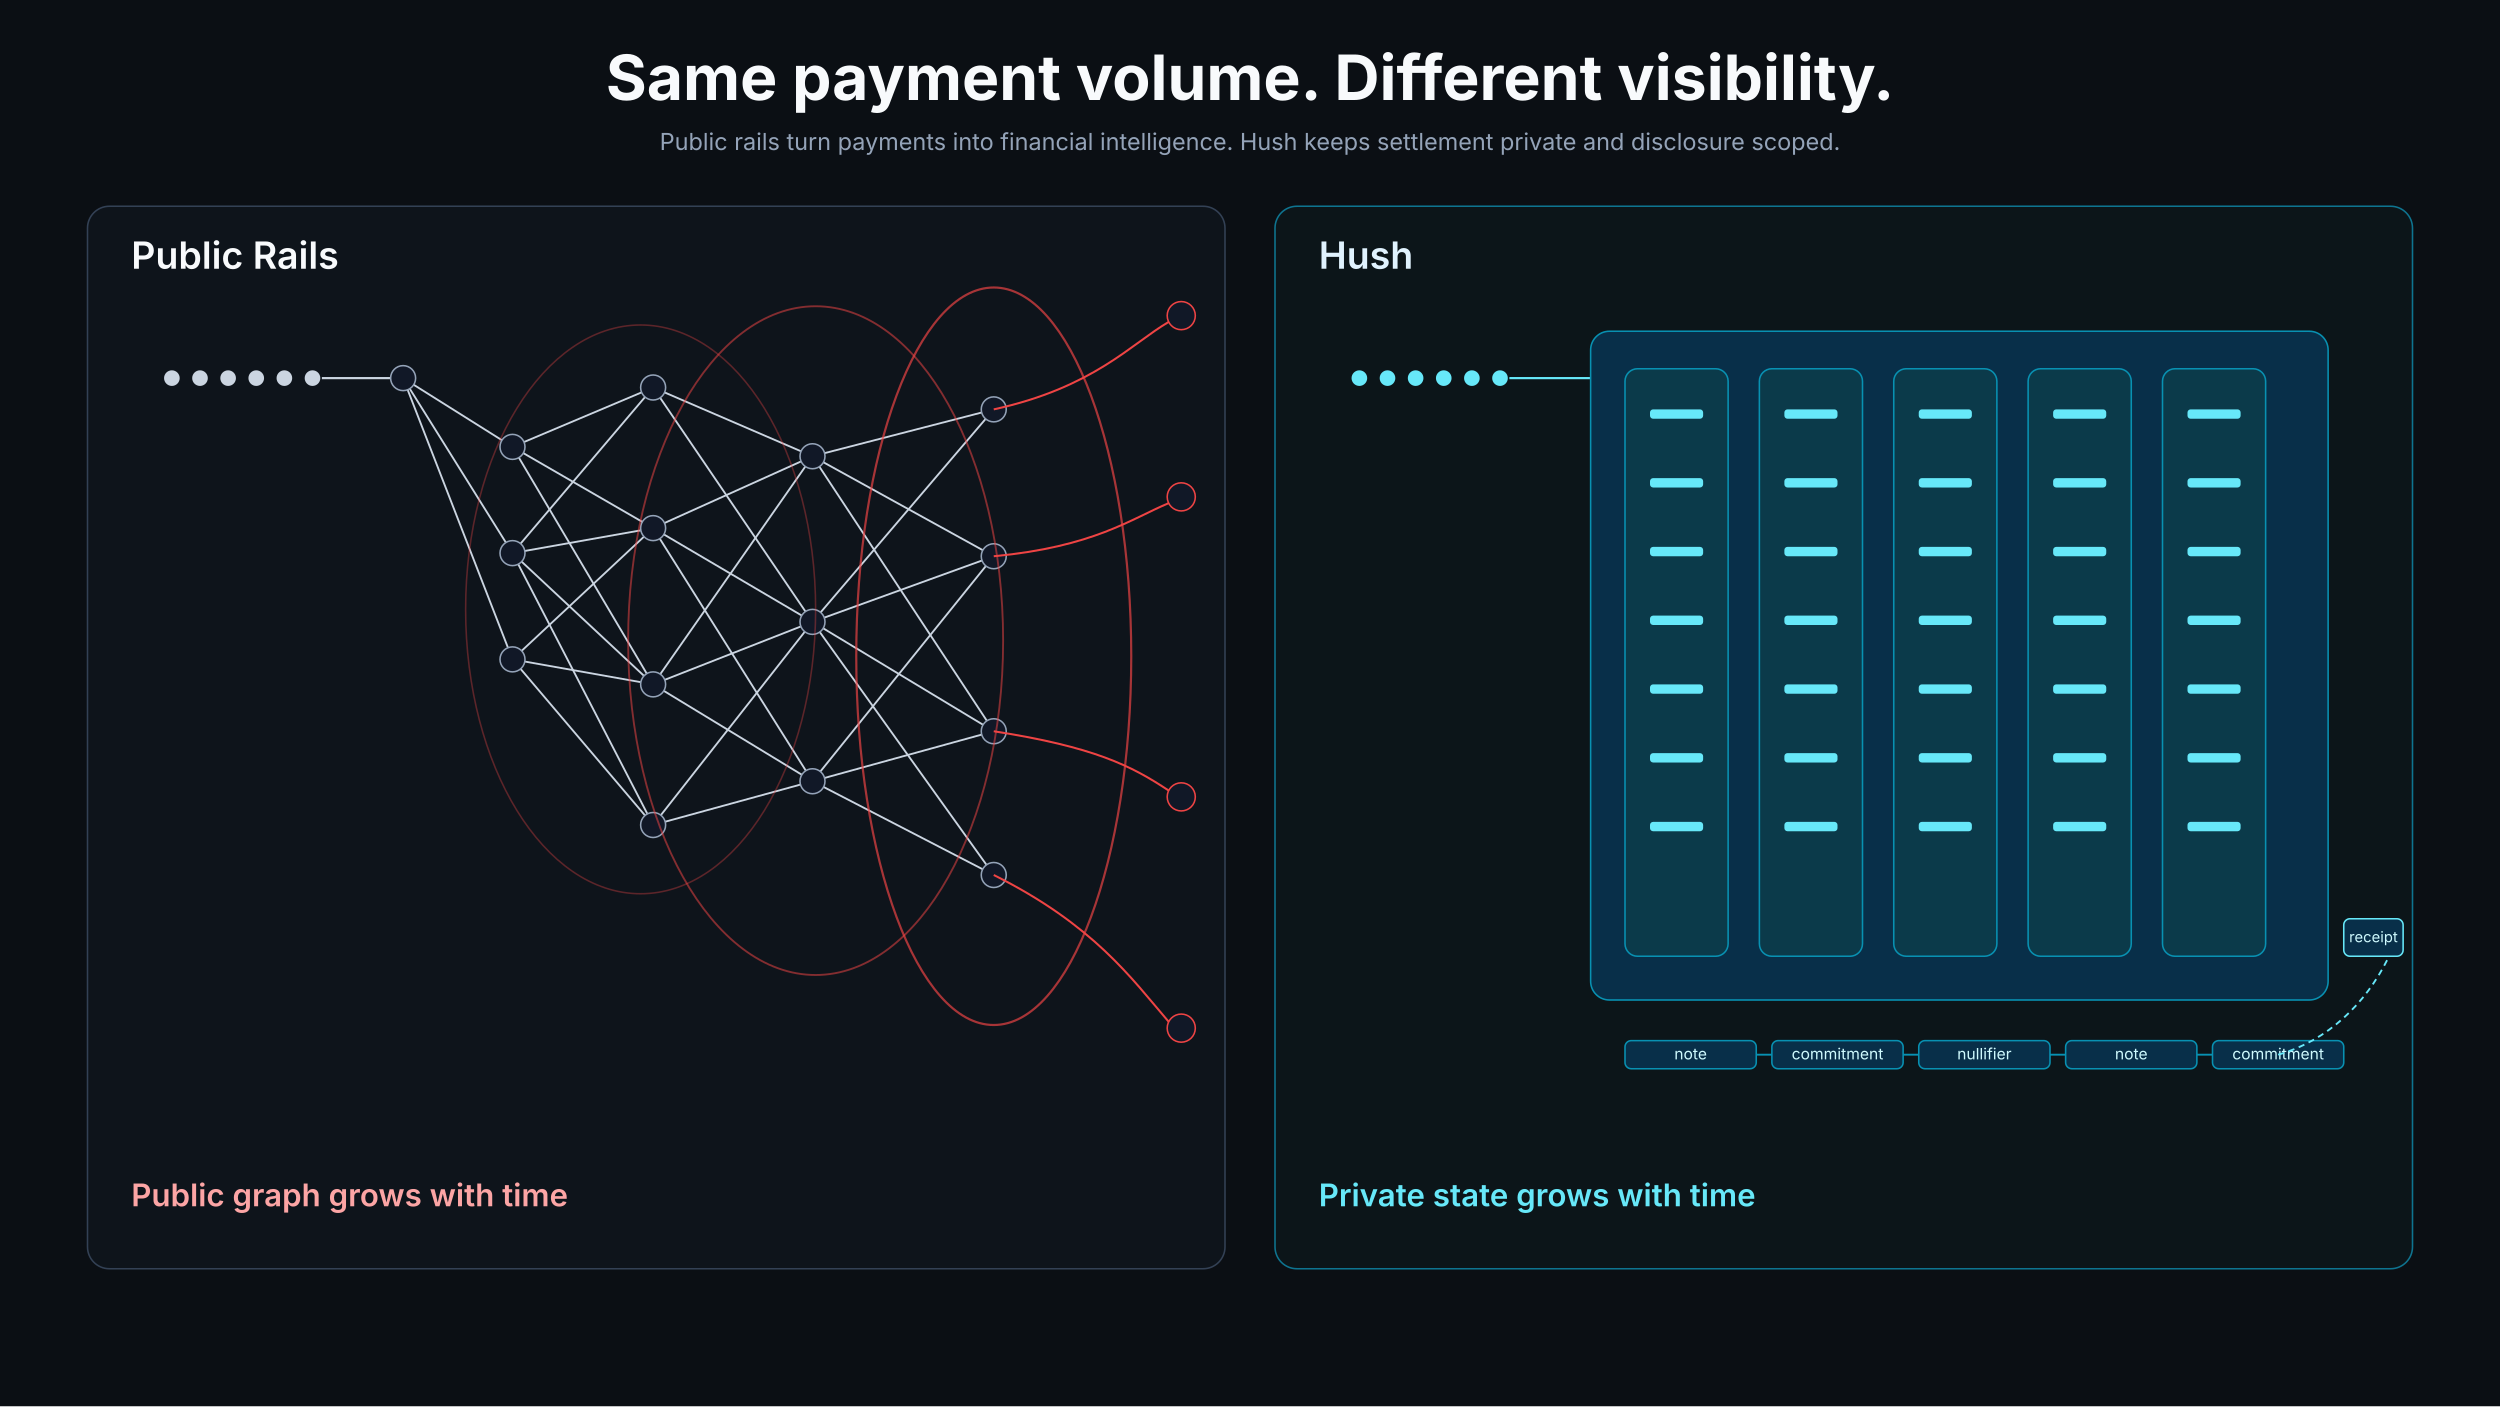
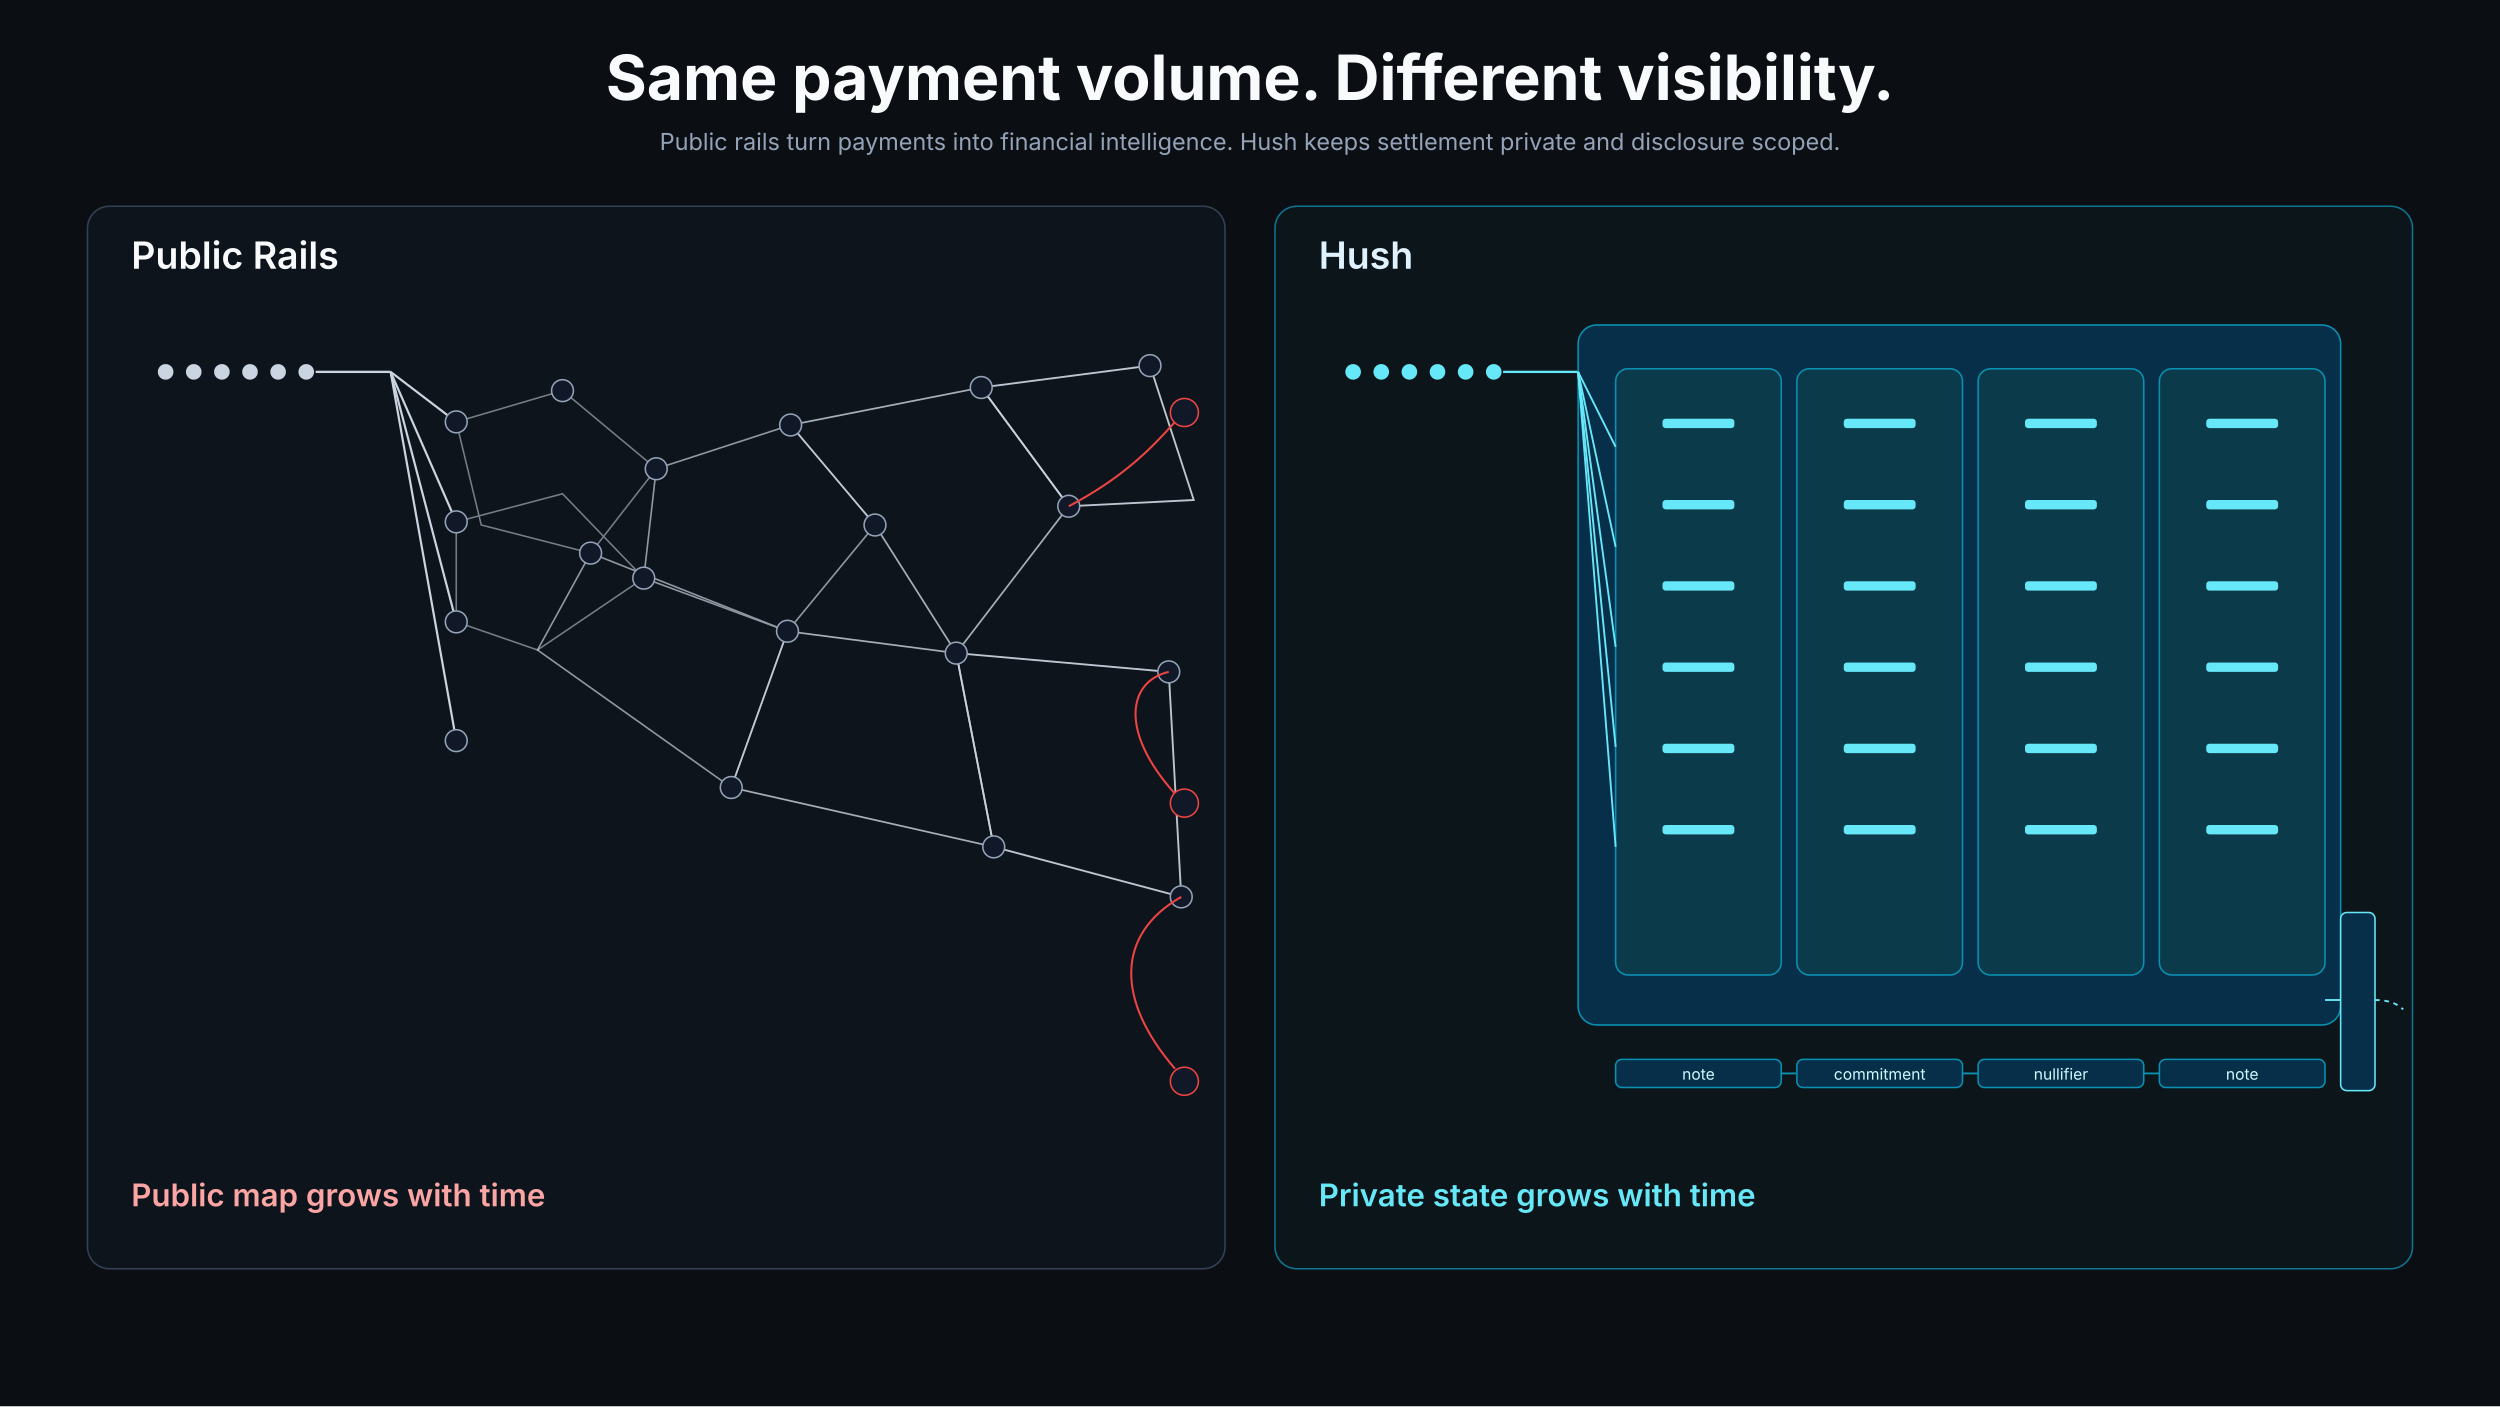
<svg xmlns="http://www.w3.org/2000/svg" width="1600" height="900" viewBox="0 0 1600 900" fill="none">
  <g id="canvas">
    <rect width="1600" height="900" fill="#0B0F14" />
  </g>
  <g id="header">
    <text x="800" y="64" text-anchor="middle" font-family="Inter, Arial, sans-serif" font-size="40" font-weight="700" fill="#F8FAFC">Same payment volume. Different visibility.</text>
    <text x="800" y="96" text-anchor="middle" font-family="Inter, Arial, sans-serif" font-size="15" fill="#94A3B8">Public rails turn payments into financial intelligence. Hush keeps settlement private and disclosure scoped.</text>
  </g>
  <g id="panels">
    <rect x="56" y="132" width="728" height="680" rx="14" fill="#0E141B" stroke="#334155" />
    <rect x="816" y="132" width="728" height="680" rx="14" fill="#0C1519" stroke="#0E7490" />
    <text x="84" y="172" font-family="Inter, Arial, sans-serif" font-size="24" font-weight="600" fill="#F8FAFC">Public Rails</text>
    <text x="844" y="172" font-family="Inter, Arial, sans-serif" font-size="24" font-weight="600" fill="#E0F2FE">Hush</text>
  </g>
  <g id="shared-payment-input">
-     <g id="left-input-pulses" fill="#CBD5E1">
-       <circle cx="110" cy="242" r="5" />
-       <circle cx="128" cy="242" r="5" />
-       <circle cx="146" cy="242" r="5" />
-       <circle cx="164" cy="242" r="5" />
-       <circle cx="182" cy="242" r="5" />
-       <circle cx="200" cy="242" r="5" />
+     <g id="left-payment-pulses" fill="#CBD5E1">
+       <circle cx="106" cy="238" r="5" />
+       <circle cx="124" cy="238" r="5" />
+       <circle cx="142" cy="238" r="5" />
+       <circle cx="160" cy="238" r="5" />
+       <circle cx="178" cy="238" r="5" />
+       <circle cx="196" cy="238" r="5" />
    </g>
-     <g id="right-input-pulses" fill="#67E8F9">
-       <circle cx="870" cy="242" r="5" />
-       <circle cx="888" cy="242" r="5" />
-       <circle cx="906" cy="242" r="5" />
-       <circle cx="924" cy="242" r="5" />
-       <circle cx="942" cy="242" r="5" />
-       <circle cx="960" cy="242" r="5" />
+     <g id="right-payment-pulses" fill="#67E8F9">
+       <circle cx="866" cy="238" r="5" />
+       <circle cx="884" cy="238" r="5" />
+       <circle cx="902" cy="238" r="5" />
+       <circle cx="920" cy="238" r="5" />
+       <circle cx="938" cy="238" r="5" />
+       <circle cx="956" cy="238" r="5" />
    </g>
-     <line x1="206" y1="242" x2="258" y2="242" stroke="#CBD5E1" stroke-width="1.4" />
-     <line x1="966" y1="242" x2="1018" y2="242" stroke="#67E8F9" stroke-width="1.4" />
+     <line x1="202" y1="238" x2="250" y2="238" stroke="#CBD5E1" stroke-width="1.5" />
+     <line x1="962" y1="238" x2="1010" y2="238" stroke="#67E8F9" stroke-width="1.5" />
  </g>
  <g id="public-rails-side">
-     <g id="public-relationship-graph" stroke="#CBD5E1" stroke-width="1.2">
-       <line x1="258" y1="242" x2="328" y2="286" />
-       <line x1="258" y1="242" x2="328" y2="354" />
-       <line x1="258" y1="242" x2="328" y2="422" />
-       <line x1="328" y1="286" x2="418" y2="248" />
-       <line x1="328" y1="286" x2="418" y2="338" />
-       <line x1="328" y1="286" x2="418" y2="438" />
-       <line x1="328" y1="354" x2="418" y2="248" />
-       <line x1="328" y1="354" x2="418" y2="338" />
-       <line x1="328" y1="354" x2="418" y2="438" />
-       <line x1="328" y1="354" x2="418" y2="528" />
-       <line x1="328" y1="422" x2="418" y2="338" />
-       <line x1="328" y1="422" x2="418" y2="438" />
-       <line x1="328" y1="422" x2="418" y2="528" />
-       <line x1="418" y1="248" x2="520" y2="292" />
-       <line x1="418" y1="248" x2="520" y2="398" />
-       <line x1="418" y1="338" x2="520" y2="292" />
-       <line x1="418" y1="338" x2="520" y2="398" />
-       <line x1="418" y1="338" x2="520" y2="500" />
-       <line x1="418" y1="438" x2="520" y2="292" />
-       <line x1="418" y1="438" x2="520" y2="398" />
-       <line x1="418" y1="438" x2="520" y2="500" />
-       <line x1="418" y1="528" x2="520" y2="398" />
-       <line x1="418" y1="528" x2="520" y2="500" />
-       <line x1="520" y1="292" x2="636" y2="262" />
-       <line x1="520" y1="292" x2="636" y2="356" />
-       <line x1="520" y1="292" x2="636" y2="468" />
-       <line x1="520" y1="398" x2="636" y2="262" />
-       <line x1="520" y1="398" x2="636" y2="356" />
-       <line x1="520" y1="398" x2="636" y2="468" />
-       <line x1="520" y1="398" x2="636" y2="560" />
-       <line x1="520" y1="500" x2="636" y2="356" />
-       <line x1="520" y1="500" x2="636" y2="468" />
-       <line x1="520" y1="500" x2="636" y2="560" />
+     <g id="public-input-channel" stroke="#CBD5E1" stroke-width="1.4">
+       <line x1="250" y1="238" x2="292" y2="270" />
+       <line x1="250" y1="238" x2="292" y2="334" />
+       <line x1="250" y1="238" x2="292" y2="398" />
+       <line x1="250" y1="238" x2="292" y2="474" />
    </g>
-     <g id="public-graph-nodes" fill="#111827" stroke="#94A3B8">
-       <circle cx="258" cy="242" r="8" />
-       <circle cx="328" cy="286" r="8" />
-       <circle cx="328" cy="354" r="8" />
-       <circle cx="328" cy="422" r="8" />
-       <circle cx="418" cy="248" r="8" />
-       <circle cx="418" cy="338" r="8" />
-       <circle cx="418" cy="438" r="8" />
-       <circle cx="418" cy="528" r="8" />
-       <circle cx="520" cy="292" r="8" />
-       <circle cx="520" cy="398" r="8" />
-       <circle cx="520" cy="500" r="8" />
-       <circle cx="636" cy="262" r="8" />
-       <circle cx="636" cy="356" r="8" />
-       <circle cx="636" cy="468" r="8" />
-       <circle cx="636" cy="560" r="8" />
+     <g id="public-map-growth" fill="none" stroke="#CBD5E1">
+       <g id="map-epoch-1" stroke-width="1" opacity="0.55">
+         <path d="M292 270 L360 250 L420 300 L378 354 L308 336 Z" />
+         <path d="M292 334 L360 316 L412 370 L344 416 L292 398 Z" />
+       </g>
+       <g id="map-epoch-2" stroke-width="1.05" opacity="0.68">
+         <path d="M420 300 L506 272 L560 336 L504 404 L412 370 Z" />
+         <path d="M378 354 L504 404 L468 504 L344 416 Z" />
+       </g>
+       <g id="map-epoch-3" stroke-width="1.1" opacity="0.8">
+         <path d="M506 272 L628 248 L684 324 L612 418 L560 336 Z" />
+         <path d="M504 404 L612 418 L636 542 L468 504 Z" />
+       </g>
+       <g id="map-epoch-4" stroke-width="1.2" opacity="0.92">
+         <path d="M628 248 L736 234 L764 320 L684 324 Z" />
+         <path d="M612 418 L748 430 L756 574 L636 542 Z" />
+       </g>
    </g>
-     <g id="public-cluster-emphasis" fill="none" stroke="#EF4444">
-       <ellipse cx="410" cy="390" rx="112" ry="182" stroke-width="1" opacity="0.35" />
-       <ellipse cx="522" cy="410" rx="120" ry="214" stroke-width="1.2" opacity="0.52" />
-       <ellipse cx="636" cy="420" rx="88" ry="236" stroke-width="1.4" opacity="0.68" />
+     <g id="public-map-nodes" fill="#111827" stroke="#94A3B8">
+       <circle cx="292" cy="270" r="7" />
+       <circle cx="292" cy="334" r="7" />
+       <circle cx="292" cy="398" r="7" />
+       <circle cx="292" cy="474" r="7" />
+       <circle cx="360" cy="250" r="7" />
+       <circle cx="420" cy="300" r="7" />
+       <circle cx="378" cy="354" r="7" />
+       <circle cx="412" cy="370" r="7" />
+       <circle cx="506" cy="272" r="7" />
+       <circle cx="560" cy="336" r="7" />
+       <circle cx="504" cy="404" r="7" />
+       <circle cx="468" cy="504" r="7" />
+       <circle cx="628" cy="248" r="7" />
+       <circle cx="684" cy="324" r="7" />
+       <circle cx="612" cy="418" r="7" />
+       <circle cx="636" cy="542" r="7" />
+       <circle cx="736" cy="234" r="7" />
+       <circle cx="748" cy="430" r="7" />
+       <circle cx="756" cy="574" r="7" />
    </g>
-     <g id="metadata-leakage" stroke="#EF4444" stroke-width="1.3">
-       <path d="M636 262 C700 248, 724 220, 748 206" />
-       <path d="M636 356 C700 350, 724 332, 748 322" />
-       <path d="M636 468 C700 478, 724 490, 748 506" />
-       <path d="M636 560 C700 592, 724 626, 748 654" />
+     <g id="public-leakage" stroke="#EF4444" stroke-width="1.3">
+       <path d="M684 324 C718 306,736 288,752 270" />
+       <path d="M748 430 C722 436,716 468,752 508" />
+       <path d="M756 574 C714 598,714 640,752 684" />
    </g>
-     <g id="leakage-endpoints" fill="#111827" stroke="#EF4444">
-       <circle cx="756" cy="202" r="9" />
-       <circle cx="756" cy="318" r="9" />
-       <circle cx="756" cy="510" r="9" />
-       <circle cx="756" cy="658" r="9" />
+     <g id="public-leakage-endpoints" fill="#111827" stroke="#EF4444">
+       <circle cx="758" cy="264" r="9" />
+       <circle cx="758" cy="514" r="9" />
+       <circle cx="758" cy="692" r="9" />
    </g>
-     <text x="84" y="772" font-family="Inter, Arial, sans-serif" font-size="20" font-weight="600" fill="#FCA5A5">Public graph grows with time</text>
+     <text x="84" y="772" font-family="Inter, Arial, sans-serif" font-size="20" font-weight="600" fill="#FCA5A5">Public map grows with time</text>
  </g>
  <g id="hush-side">
-     <g id="hush-private-engine" fill="#082F49" stroke="#0891B2">
-       <rect x="1018" y="212" width="472" height="428" rx="12" />
+     <g id="hush-private-archive-shell" fill="#082F49" stroke="#0891B2">
+       <rect x="1010" y="208" width="488" height="448" rx="12" />
    </g>
-     <g id="hush-activity-lanes" fill="#0B3A4A" stroke="#0891B2">
-       <rect x="1040" y="236" width="66" height="376" rx="8" />
-       <rect x="1126" y="236" width="66" height="376" rx="8" />
-       <rect x="1212" y="236" width="66" height="376" rx="8" />
-       <rect x="1298" y="236" width="66" height="376" rx="8" />
-       <rect x="1384" y="236" width="66" height="376" rx="8" />
+     <g id="hush-archive-columns" fill="#0B3A4A" stroke="#0891B2">
+       <rect x="1034" y="236" width="106" height="388" rx="8" />
+       <rect x="1150" y="236" width="106" height="388" rx="8" />
+       <rect x="1266" y="236" width="106" height="388" rx="8" />
+       <rect x="1382" y="236" width="106" height="388" rx="8" />
    </g>
-     <g id="hush-pulse-ticks" fill="#67E8F9">
-       <rect x="1056" y="262" width="34" height="6" rx="2" />
-       <rect x="1056" y="306" width="34" height="6" rx="2" />
-       <rect x="1056" y="350" width="34" height="6" rx="2" />
-       <rect x="1056" y="394" width="34" height="6" rx="2" />
-       <rect x="1056" y="438" width="34" height="6" rx="2" />
-       <rect x="1056" y="482" width="34" height="6" rx="2" />
-       <rect x="1056" y="526" width="34" height="6" rx="2" />
-       <rect x="1142" y="262" width="34" height="6" rx="2" />
-       <rect x="1142" y="306" width="34" height="6" rx="2" />
-       <rect x="1142" y="350" width="34" height="6" rx="2" />
-       <rect x="1142" y="394" width="34" height="6" rx="2" />
-       <rect x="1142" y="438" width="34" height="6" rx="2" />
-       <rect x="1142" y="482" width="34" height="6" rx="2" />
-       <rect x="1142" y="526" width="34" height="6" rx="2" />
-       <rect x="1228" y="262" width="34" height="6" rx="2" />
-       <rect x="1228" y="306" width="34" height="6" rx="2" />
-       <rect x="1228" y="350" width="34" height="6" rx="2" />
-       <rect x="1228" y="394" width="34" height="6" rx="2" />
-       <rect x="1228" y="438" width="34" height="6" rx="2" />
-       <rect x="1228" y="482" width="34" height="6" rx="2" />
-       <rect x="1228" y="526" width="34" height="6" rx="2" />
-       <rect x="1314" y="262" width="34" height="6" rx="2" />
-       <rect x="1314" y="306" width="34" height="6" rx="2" />
-       <rect x="1314" y="350" width="34" height="6" rx="2" />
-       <rect x="1314" y="394" width="34" height="6" rx="2" />
-       <rect x="1314" y="438" width="34" height="6" rx="2" />
-       <rect x="1314" y="482" width="34" height="6" rx="2" />
-       <rect x="1314" y="526" width="34" height="6" rx="2" />
-       <rect x="1400" y="262" width="34" height="6" rx="2" />
-       <rect x="1400" y="306" width="34" height="6" rx="2" />
-       <rect x="1400" y="350" width="34" height="6" rx="2" />
-       <rect x="1400" y="394" width="34" height="6" rx="2" />
-       <rect x="1400" y="438" width="34" height="6" rx="2" />
-       <rect x="1400" y="482" width="34" height="6" rx="2" />
-       <rect x="1400" y="526" width="34" height="6" rx="2" />
+     <g id="hush-activity-ingress" stroke="#67E8F9" stroke-width="1.2">
+       <line x1="1010" y1="238" x2="1034" y2="286" />
+       <line x1="1010" y1="238" x2="1034" y2="350" />
+       <line x1="1010" y1="238" x2="1034" y2="414" />
+       <line x1="1010" y1="238" x2="1034" y2="478" />
+       <line x1="1010" y1="238" x2="1034" y2="542" />
    </g>
-     <g id="private-state-stack" font-family="JetBrains Mono, Inter, monospace" font-size="10" fill="#CFFAFE">
-       <rect x="1040" y="666" width="84" height="18" rx="4" fill="#082F49" stroke="#0891B2" />
-       <text x="1082" y="678" text-anchor="middle">note</text>
-       <rect x="1134" y="666" width="84" height="18" rx="4" fill="#082F49" stroke="#0891B2" />
-       <text x="1176" y="678" text-anchor="middle">commitment</text>
-       <rect x="1228" y="666" width="84" height="18" rx="4" fill="#082F49" stroke="#0891B2" />
-       <text x="1270" y="678" text-anchor="middle">nullifier</text>
-       <rect x="1322" y="666" width="84" height="18" rx="4" fill="#082F49" stroke="#0891B2" />
-       <text x="1364" y="678" text-anchor="middle">note</text>
-       <rect x="1416" y="666" width="84" height="18" rx="4" fill="#082F49" stroke="#0891B2" />
-       <text x="1458" y="678" text-anchor="middle">commitment</text>
+     <g id="hush-activity-ticks" fill="#67E8F9">
+       <rect x="1064" y="268" width="46" height="6" rx="2" />
+       <rect x="1064" y="320" width="46" height="6" rx="2" />
+       <rect x="1064" y="372" width="46" height="6" rx="2" />
+       <rect x="1064" y="424" width="46" height="6" rx="2" />
+       <rect x="1064" y="476" width="46" height="6" rx="2" />
+       <rect x="1064" y="528" width="46" height="6" rx="2" />
+       <rect x="1180" y="268" width="46" height="6" rx="2" />
+       <rect x="1180" y="320" width="46" height="6" rx="2" />
+       <rect x="1180" y="372" width="46" height="6" rx="2" />
+       <rect x="1180" y="424" width="46" height="6" rx="2" />
+       <rect x="1180" y="476" width="46" height="6" rx="2" />
+       <rect x="1180" y="528" width="46" height="6" rx="2" />
+       <rect x="1296" y="268" width="46" height="6" rx="2" />
+       <rect x="1296" y="320" width="46" height="6" rx="2" />
+       <rect x="1296" y="372" width="46" height="6" rx="2" />
+       <rect x="1296" y="424" width="46" height="6" rx="2" />
+       <rect x="1296" y="476" width="46" height="6" rx="2" />
+       <rect x="1296" y="528" width="46" height="6" rx="2" />
+       <rect x="1412" y="268" width="46" height="6" rx="2" />
+       <rect x="1412" y="320" width="46" height="6" rx="2" />
+       <rect x="1412" y="372" width="46" height="6" rx="2" />
+       <rect x="1412" y="424" width="46" height="6" rx="2" />
+       <rect x="1412" y="476" width="46" height="6" rx="2" />
+       <rect x="1412" y="528" width="46" height="6" rx="2" />
    </g>
-     <g id="state-continuity" stroke="#0891B2" stroke-width="1.2">
-       <line x1="1124" y1="675" x2="1134" y2="675" />
-       <line x1="1218" y1="675" x2="1228" y2="675" />
-       <line x1="1312" y1="675" x2="1322" y2="675" />
-       <line x1="1406" y1="675" x2="1416" y2="675" />
+     <g id="hush-private-state-stack" font-family="JetBrains Mono, Inter, monospace" font-size="10" fill="#CFFAFE">
+       <rect x="1034" y="678" width="106" height="18" rx="4" fill="#082F49" stroke="#0891B2" />
+       <text x="1087" y="691" text-anchor="middle">note</text>
+       <rect x="1150" y="678" width="106" height="18" rx="4" fill="#082F49" stroke="#0891B2" />
+       <text x="1203" y="691" text-anchor="middle">commitment</text>
+       <rect x="1266" y="678" width="106" height="18" rx="4" fill="#082F49" stroke="#0891B2" />
+       <text x="1319" y="691" text-anchor="middle">nullifier</text>
+       <rect x="1382" y="678" width="106" height="18" rx="4" fill="#082F49" stroke="#0891B2" />
+       <text x="1435" y="691" text-anchor="middle">note</text>
    </g>
-     <g id="scoped-receipt">
-       <path d="M1458 675 C1490 666, 1514 642, 1528 614" stroke="#67E8F9" stroke-width="1.2" stroke-dasharray="4 3" />
-       <rect x="1500" y="588" width="38" height="24" rx="4" fill="#082F49" stroke="#67E8F9" />
-       <text x="1519" y="603" text-anchor="middle" font-family="Inter, Arial, sans-serif" font-size="9.5" fill="#CFFAFE">receipt</text>
+     <g id="hush-state-continuity" stroke="#0891B2" stroke-width="1.2">
+       <line x1="1140" y1="687" x2="1150" y2="687" />
+       <line x1="1256" y1="687" x2="1266" y2="687" />
+       <line x1="1372" y1="687" x2="1382" y2="687" />
+     </g>
+     <g id="hush-scoped-receipt-aperture">
+       <rect x="1498" y="584" width="22" height="114" rx="4" fill="#082F49" stroke="#67E8F9" />
+       <line x1="1488" y1="640" x2="1498" y2="640" stroke="#67E8F9" stroke-width="1.2" />
+       <path d="M1520 640 C1528 640,1534 642,1538 646" stroke="#67E8F9" stroke-width="1.2" stroke-dasharray="3 3" />
    </g>
    <text x="844" y="772" font-family="Inter, Arial, sans-serif" font-size="20" font-weight="600" fill="#67E8F9">Private state grows with time</text>
  </g>
</svg>
